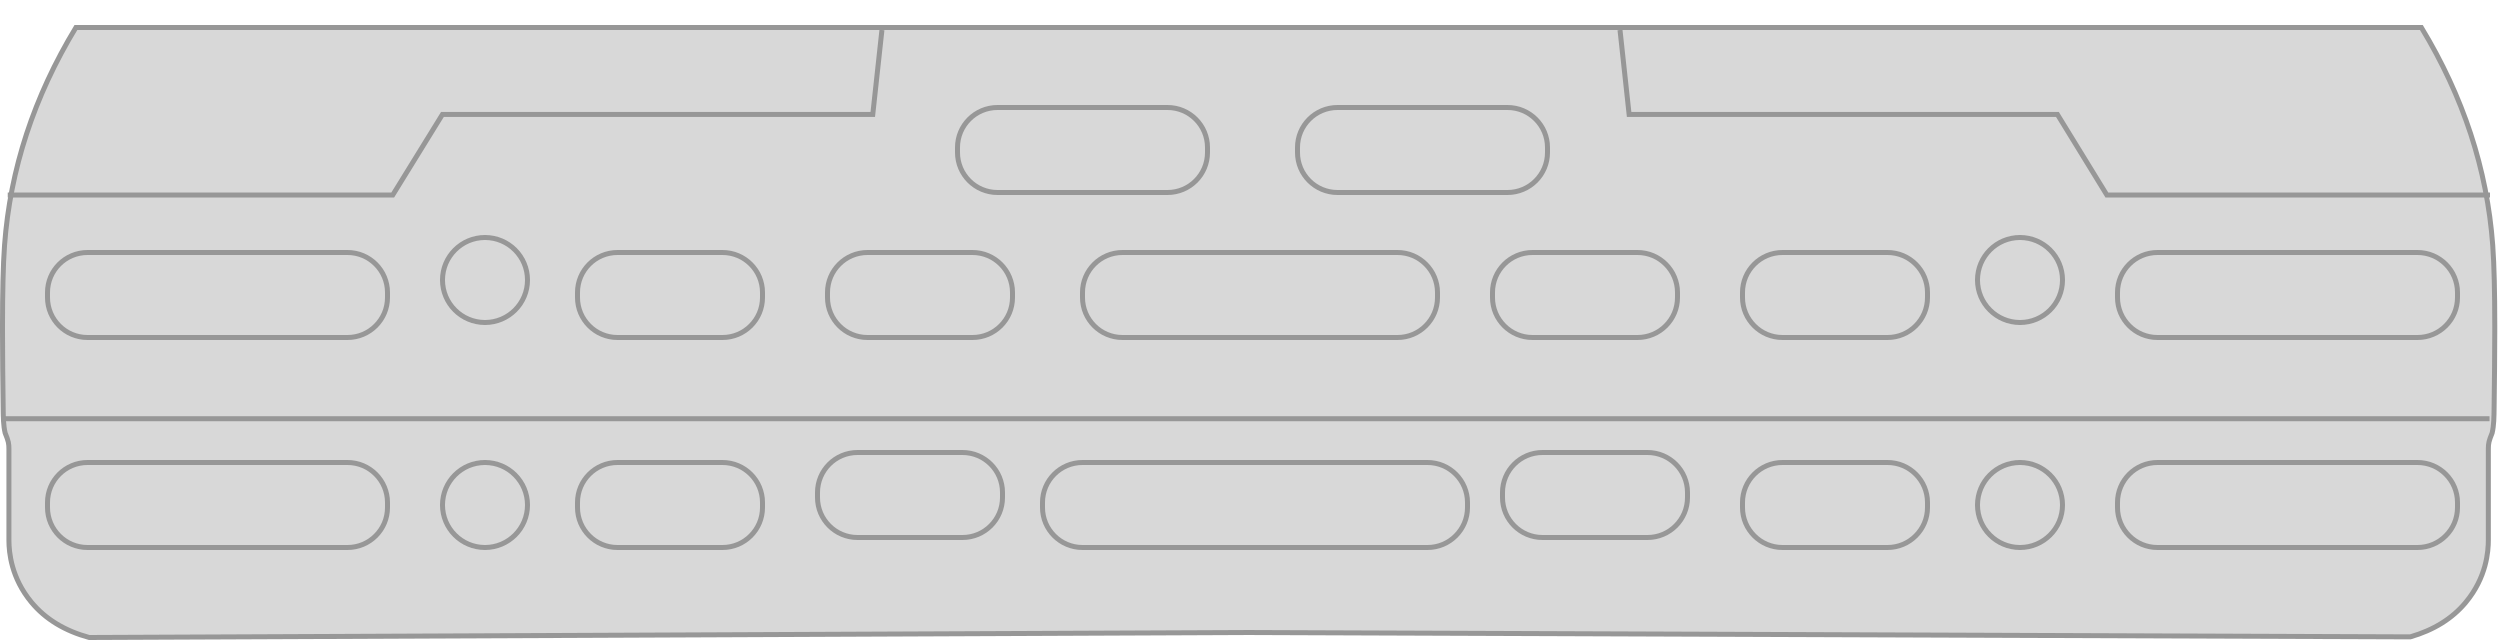
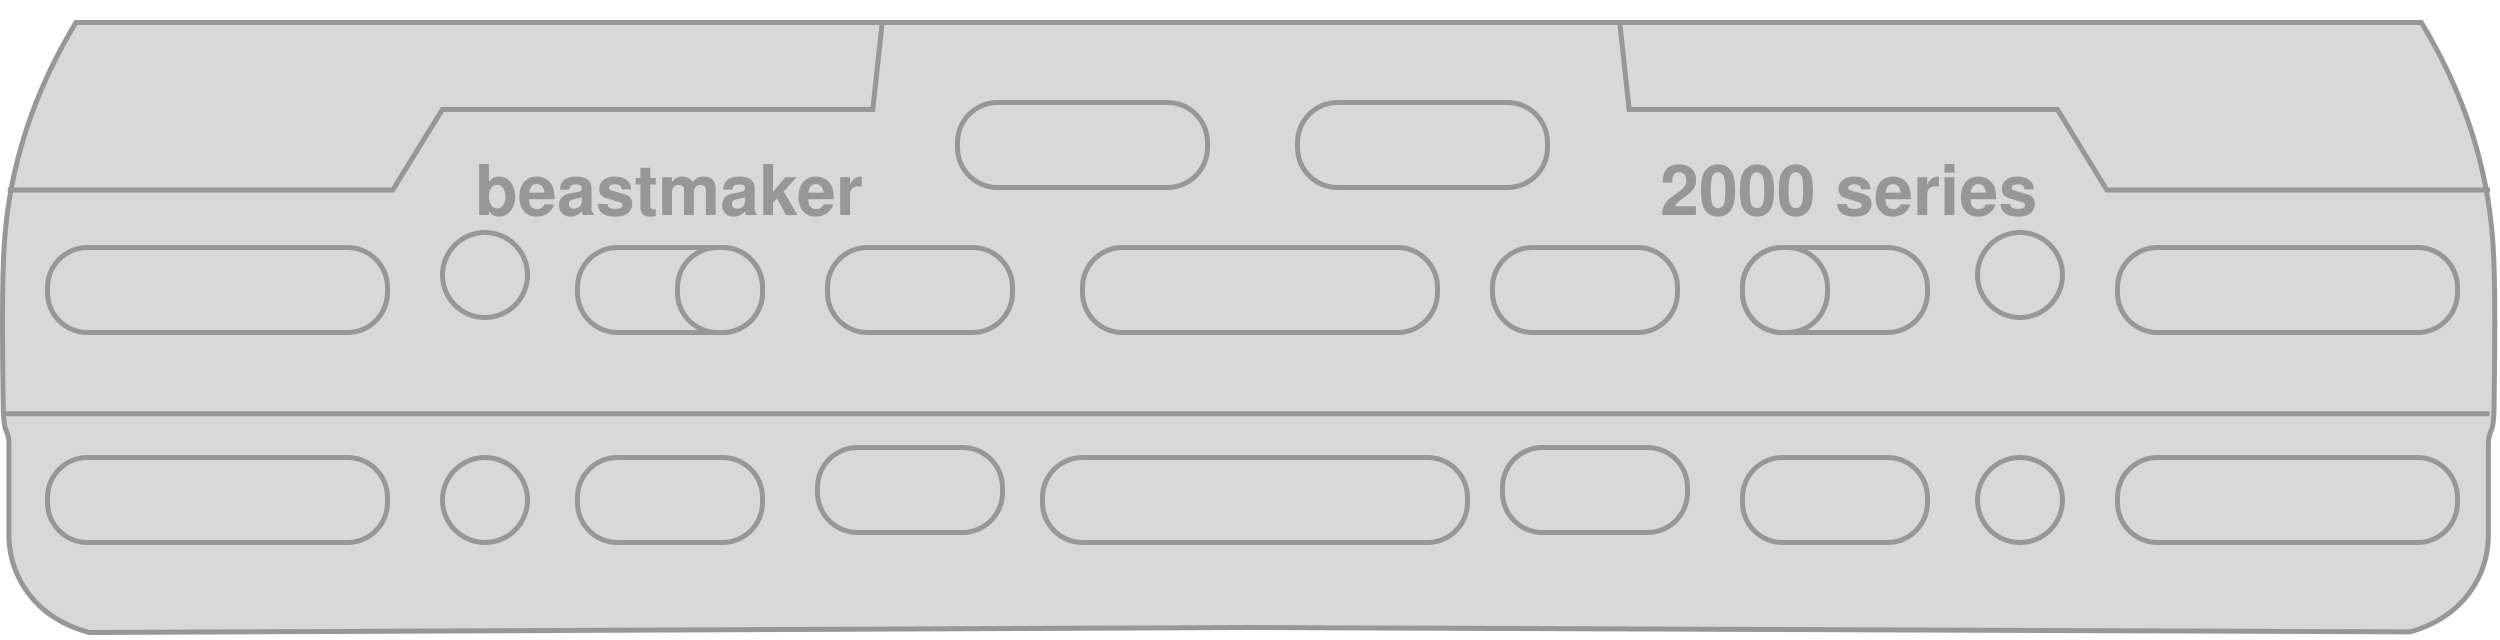
<svg xmlns="http://www.w3.org/2000/svg" width="500px" height="128px" viewBox="0 0 500 128" version="1.1">
  <g id="Page-1" stroke="none" stroke-width="1" fill="none" fill-rule="evenodd">
-     <path d="M15.181,5.5 L484.273,5.5 C492.666,19.352 497.425,33.864 498.544,49.037 C498.841,53.064 498.946,58.631 498.953,64.929 L498.953,64.929 L498.954,66.292 C498.948,71.099 498.891,76.285 498.821,81.509 C498.798,83.382 498.781,85.098 498.427,86.592 C497.765,88.212 497.678,88.682 497.669,89.711 L497.669,89.711 L497.668,108 C497.668,110.243 497.322,115.458 493.145,120.479 C490.448,123.722 486.75,126.016 482.063,127.373 L482.063,127.373 L249.725,126.502 L17.839,127.5 C12.937,126.159 9.09,123.824 6.308,120.479 C2.217,115.56 1.801,110.456 1.786,108.145 L1.786,108.145 L1.785,89.889 C1.785,88.729 1.726,88.304 1.026,86.591 C0.673,85.098 0.656,83.388 0.636,81.816 C0.562,76.285 0.505,71.099 0.5,66.292 L0.5,66.292 L0.5,64.929 C0.507,58.631 0.613,53.064 0.91,49.037 C2.029,33.864 6.787,19.352 15.181,5.5 L15.181,5.5 Z" id="Combined-Shape" stroke="#979797" fill="#D8D8D8" />
-     <path d="" id="Path" stroke="#979797" />
-     <line x1="0.549" y1="83.745" x2="497.905" y2="83.745" id="Path-2" stroke="#979797" />
-     <polyline id="Path-3" stroke="#979797" points="176.387 6 174.555 22.881 88.488 22.881 78.546 39 1.549 39" />
-     <polyline id="Path-3" stroke="#979797" transform="translate(411, 22.5) scale(-1, 1) translate(-411, -22.5) " points="498 6 496.177 22.881 410.522 22.881 400.628 39 324 39" />
-     <g id="left" transform="translate(9, 21)" fill="#D8D8D8" stroke="#979797">
-       <g id="bottom" transform="translate(0, 69)">
-         <rect id="9" x="154.5" y="0.5" width="37" height="17" rx="8" />
-         <rect id="8" x="106.5" y="2.5" width="37" height="17" rx="8" />
-         <circle id="7" cx="88" cy="11" r="8.5" />
-         <rect id="6" x="0.5" y="2.5" width="68" height="17" rx="8" />
+     <g id="board" transform="translate(0.000145, -0.96875)">
+       <path d="M484.273,5.469 C492.666,19.321 497.424,33.832 498.544,49.006 C498.841,53.033 498.946,58.6 498.953,64.897 L498.953,64.897 L498.953,66.26 C498.948,71.068 498.891,76.254 498.821,81.477 C498.798,83.35 498.781,85.066 498.427,86.561 C497.765,88.181 497.678,88.651 497.669,89.68 L497.669,89.68 L497.668,107.969 C497.668,110.212 497.322,115.427 493.145,120.448 C490.448,123.69 486.75,125.985 482.063,127.342 L482.063,127.342 L249.725,126.471 L17.839,127.468 C12.937,126.128 9.09,123.792 6.308,120.448 C2.217,115.529 1.801,110.425 1.785,108.113 L1.785,108.113 L1.785,89.857 C1.785,88.698 1.726,88.273 1.026,86.56 C0.673,85.067 0.656,83.357 0.636,81.784 C0.562,76.254 0.505,71.068 0.5,66.261 L0.5,66.261 L0.5,64.898 C0.507,58.6 0.613,53.033 0.91,49.006 C2.029,33.832 6.787,19.321 15.18,5.469 L15.18,5.469 Z" id="Combined-Shape" stroke="#979797" fill="#D8D8D8" />
+       <path d="" id="Path" stroke="#979797" />
+       <line x1="0.549" y1="83.714" x2="497.905" y2="83.714" id="Path-2" stroke="#979797" />
+       <polyline id="Path-3" stroke="#979797" points="176.387 5.969 174.555 22.85 88.488 22.85 78.546 38.969 1.549 38.969" />
+       <polyline id="Path-3" stroke="#979797" transform="translate(410.9999, 22.46875) scale(-1, 1) translate(-410.9999, -22.46875) " points="498 5.969 496.177 22.85 410.522 22.85 400.628 38.969 324 38.969" />
+       <g id="left" transform="translate(8.999855, 20.96875)" fill="#D8D8D8" stroke="#979797">
+         <g id="bottom" transform="translate(0, 69)">
+           <rect id="9" x="154.5" y="0.5" width="37" height="17" rx="8" />
+           <rect id="8" x="106.5" y="2.5" width="37" height="17" rx="8" />
+           <circle id="7" cx="88" cy="11" r="8.5" />
+           <rect id="6" x="0.5" y="2.5" width="68" height="17" rx="8" />
+         </g>
+         <g id="top">
+           <rect id="5" x="156.5" y="29.5" width="37" height="17" rx="8" />
+           <rect id="4" x="106.5" y="29.5" width="37" height="17" rx="8" />
+           <circle id="3" cx="88" cy="35" r="8.5" />
+           <rect id="2" x="0.5" y="29.5" width="68" height="17" rx="8" />
+           <rect id="1" x="182.5" y="0.5" width="50" height="17" rx="8" />
+           <rect id="21" x="126.5" y="29.5" width="17" height="17" rx="8" />
+         </g>
      </g>
-       <g id="top">
-         <rect id="5" x="156.5" y="29.5" width="37" height="17" rx="8" />
-         <rect id="4" x="106.5" y="29.5" width="37" height="17" rx="8" />
-         <circle id="3" cx="88" cy="35" r="8.5" />
-         <rect id="2" x="0.5" y="29.5" width="68" height="17" rx="8" />
-         <rect id="1" x="182.5" y="0.5" width="50" height="17" rx="8" />
+       <g id="center" transform="translate(207.9999, 49.96875)" fill="#D8D8D8" stroke="#979797">
+         <rect id="11" x="0.5" y="42.5" width="85" height="17" rx="8" />
+         <rect id="10" x="8.5" y="0.5" width="71" height="17" rx="8" />
      </g>
-     </g>
-     <g id="center" transform="translate(208, 50)" fill="#D8D8D8" stroke="#979797">
-       <rect id="11" x="0.5" y="42.5" width="85" height="17" rx="8" />
-       <rect id="10" x="8.5" y="0.5" width="71" height="17" rx="8" />
-     </g>
-     <g id="right" transform="translate(375.5, 65.5) scale(-1, 1) translate(-375.5, -65.5) translate(259, 21)" fill="#D8D8D8" stroke="#979797">
-       <g id="bottom" transform="translate(0, 69)">
-         <rect id="20" x="0.5" y="2.5" width="68" height="17" rx="8" />
-         <circle id="19" cx="88" cy="11" r="8.5" />
-         <rect id="18" x="106.5" y="2.5" width="37" height="17" rx="8" />
-         <rect id="17" x="154.5" y="0.5" width="37" height="17" rx="8" />
+       <g id="right" transform="translate(375.4999, 65.46875) scale(-1, 1) translate(-375.4999, -65.46875) translate(258.9999, 20.96875)" fill="#D8D8D8" stroke="#979797">
+         <g id="bottom" transform="translate(0, 69)">
+           <rect id="20" x="0.5" y="2.5" width="68" height="17" rx="8" />
+           <circle id="19" cx="88" cy="11" r="8.5" />
+           <rect id="18" x="106.5" y="2.5" width="37" height="17" rx="8" />
+           <rect id="17" x="154.5" y="0.5" width="37" height="17" rx="8" />
+         </g>
+         <g id="top">
+           <rect id="16" x="0.5" y="29.5" width="68" height="17" rx="8" />
+           <circle id="15" cx="88" cy="35" r="8.5" />
+           <rect id="14" x="106.5" y="29.5" width="37" height="17" rx="8" />
+           <rect id="13" x="156.5" y="29.5" width="37" height="17" rx="8" />
+           <rect id="12" x="182.5" y="0.5" width="50" height="17" rx="8" />
+           <rect id="22" x="126.5" y="29.5" width="17" height="17" rx="8" />
+         </g>
      </g>
-       <g id="top">
-         <rect id="16" x="0.5" y="29.5" width="68" height="17" rx="8" />
-         <circle id="15" cx="88" cy="35" r="8.5" />
-         <rect id="14" x="106.5" y="29.5" width="37" height="17" rx="8" />
-         <rect id="13" x="156.5" y="29.5" width="37" height="17" rx="8" />
-         <rect id="12" x="182.5" y="0.5" width="50" height="17" rx="8" />
-       </g>
+       <text id="beastmaker" fill="#979797" fill-rule="nonzero" font-family="Helvetica-Bold, Helvetica" font-size="14" font-weight="bold" line-spacing="14">
+         <tspan x="95" y="43.969">beastmaker</tspan>
+       </text>
+       <text id="2000-series" fill="#979797" fill-rule="nonzero" font-family="Helvetica-Bold, Helvetica" font-size="14" font-weight="bold" line-spacing="14">
+         <tspan x="332" y="43.969">2000 series</tspan>
+       </text>
    </g>
  </g>
</svg>
